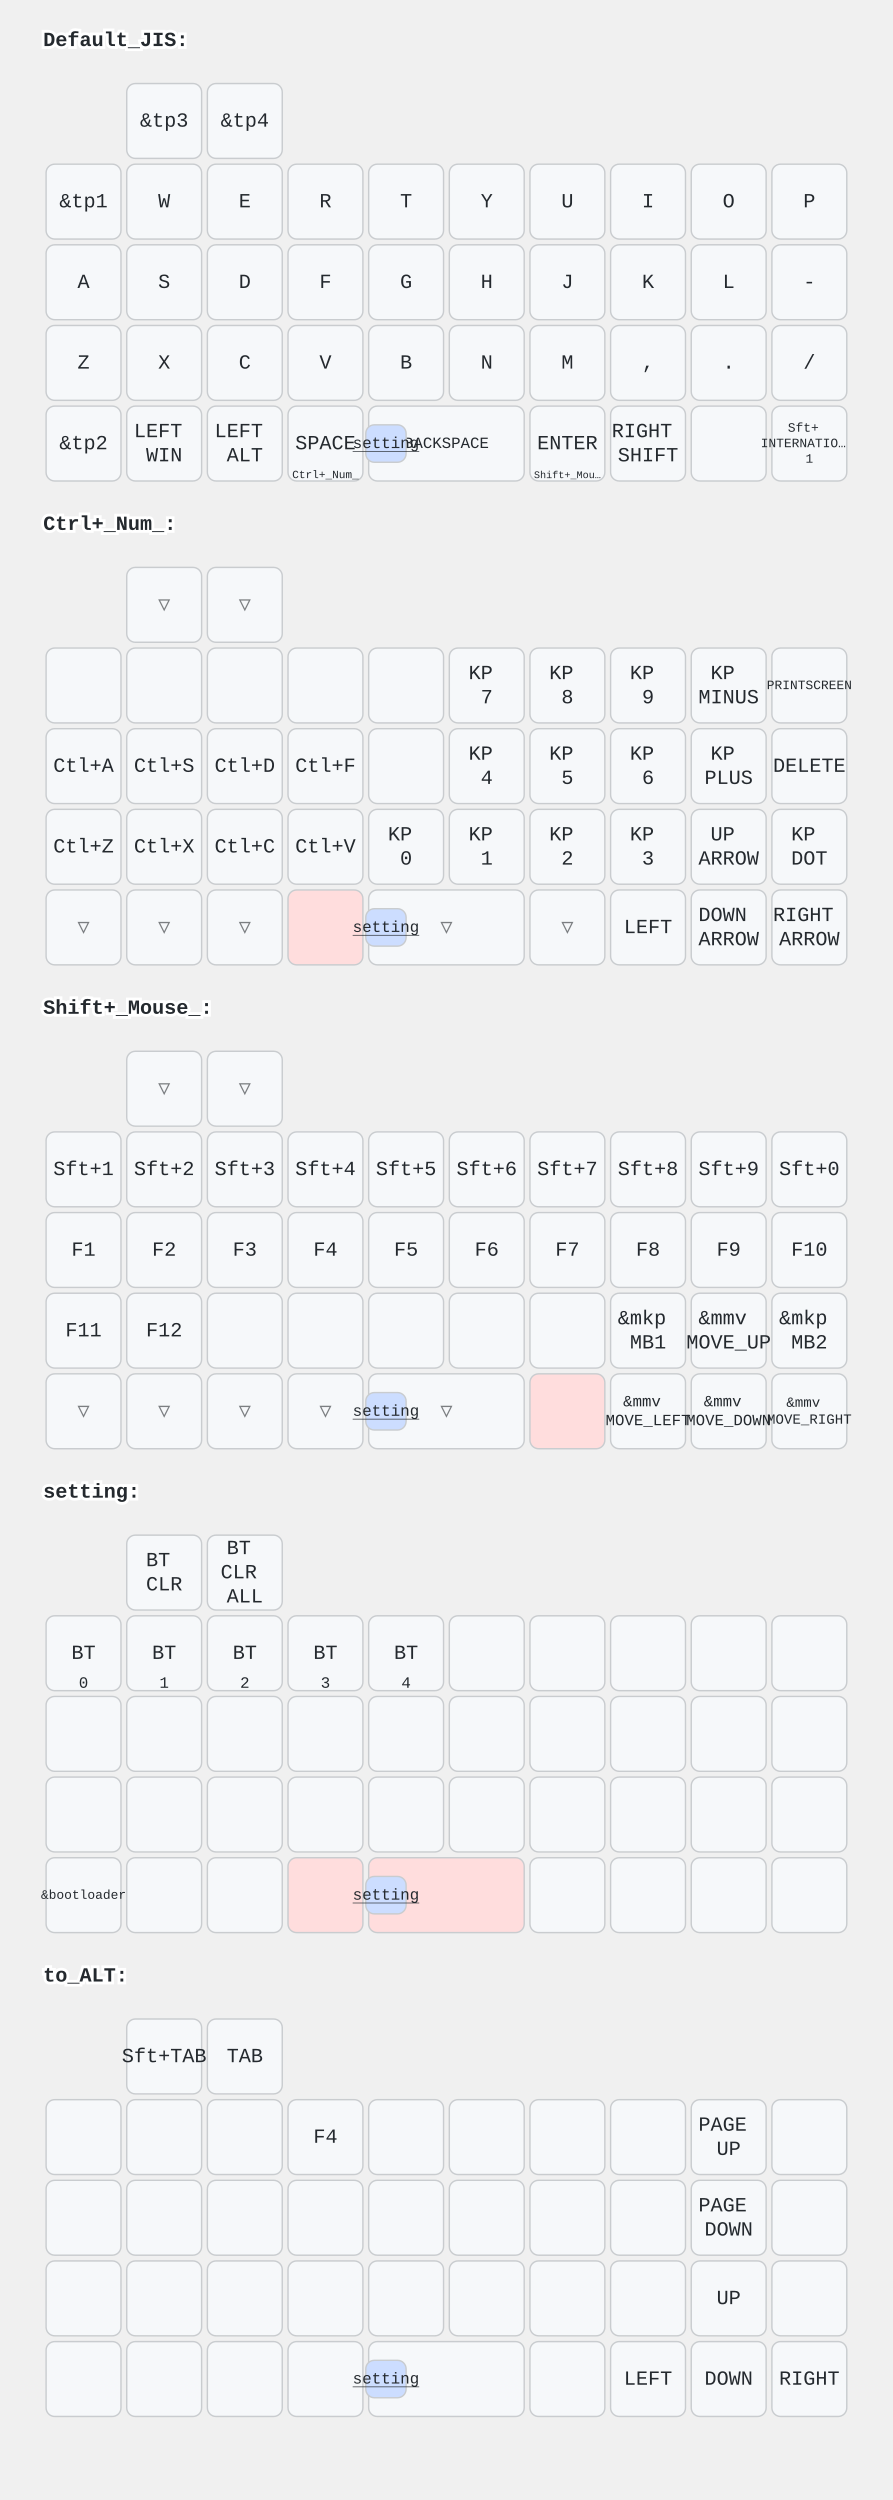
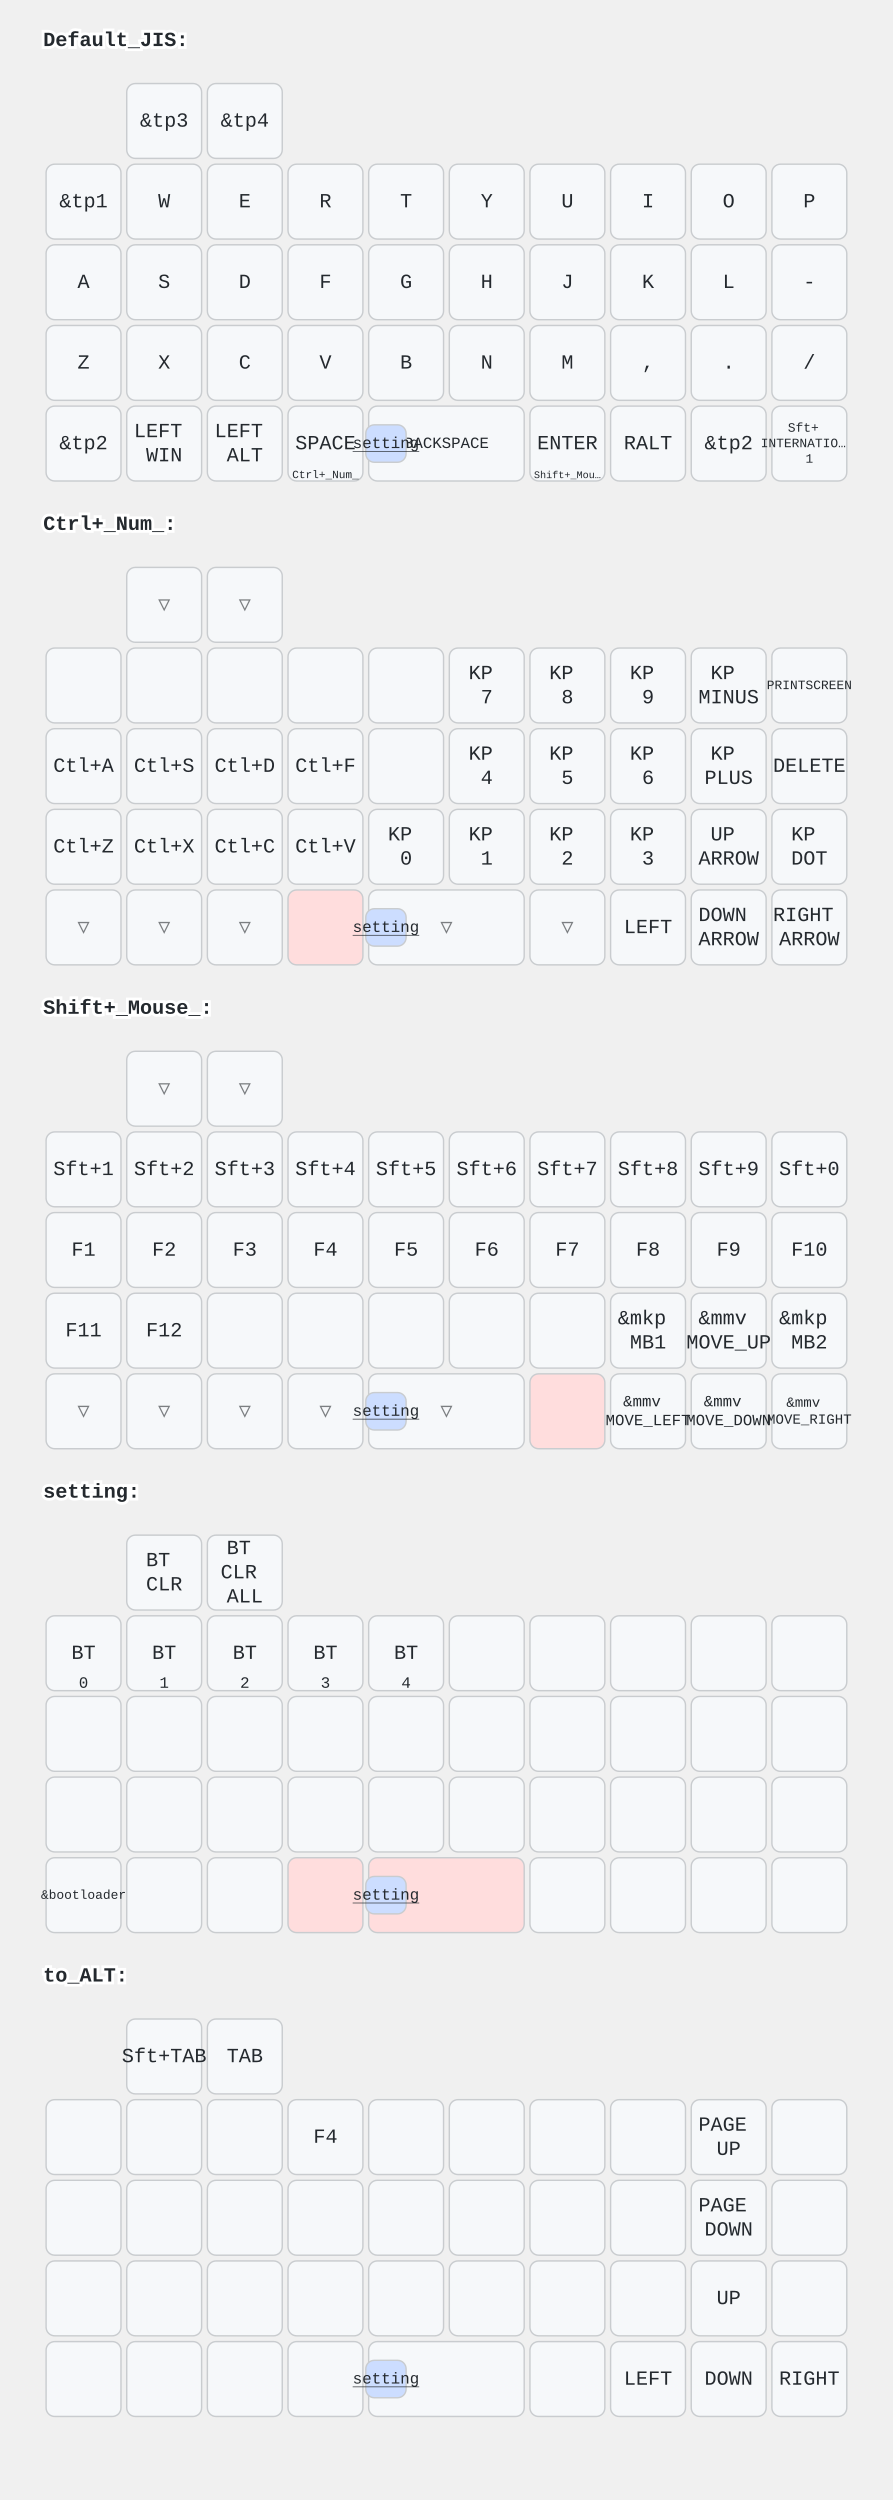
<svg xmlns="http://www.w3.org/2000/svg" width="620" height="1736" viewBox="0 0 620 1736" class="keymap">
  <style>/* inherit to force styles through use tags */
svg path {
    fill: inherit;
}

/* font and background color specifications */
svg.keymap {
    font-family: SFMono-Regular,Consolas,Liberation Mono,Menlo,monospace;
    font-size: 14px;
    font-kerning: normal;
    text-rendering: optimizeLegibility;
    fill: #24292e;
}

/* default key styling */
rect.key {
    fill: #f6f8fa;
}

rect.key, rect.combo {
    stroke: #c9cccf;
    stroke-width: 1;
}

/* default key side styling, only used is draw_key_sides is set */
rect.side {
    filter: brightness(90%);
}

/* color accent for combo boxes */
rect.combo, rect.combo-separate {
    fill: #cdf;
}

/* color accent for held keys */
rect.held, rect.combo.held {
    fill: #fdd;
}

/* color accent for ghost (optional) keys */
rect.ghost, rect.combo.ghost {
    stroke-dasharray: 4, 4;
    stroke-width: 2;
}

text {
    text-anchor: middle;
    dominant-baseline: middle;
}

/* styling for layer labels */
text.label {
    font-weight: bold;
    text-anchor: start;
    stroke: white;
    stroke-width: 4;
    paint-order: stroke;
}

/* styling for optional footer */
text.footer {
    text-anchor: end;
    dominant-baseline: auto;
    stroke: white;
    stroke-width: 4;
    paint-order: stroke;
}

/* styling for combo tap, and key non-tap label text */
text.combo, text.hold, text.shifted, text.left, text.right {
    font-size: 11px;
}

text.hold {
    text-anchor: middle;
    dominant-baseline: auto;
}

text.shifted {
    text-anchor: middle;
    dominant-baseline: hanging;
}

text.left {
    text-anchor: start;
}

text.right {
    text-anchor: end;
}

text.layer-activator {
    text-decoration: underline;
}

/* styling for hold/shifted label text in combo box */
text.combo.hold, text.combo.shifted, text.combo.left, text.combo.right {
    font-size: 8px;
}

/* lighter symbol for transparent keys */
text.trans {
    fill: #7b7e81;
}

/* styling for combo dendrons */
path.combo {
    stroke-width: 1;
    stroke: gray;
    fill: none;
}

/* Start Tabler Icons Cleanup */
/* cannot use height/width with glyphs */
.icon-tabler &gt; path {
    fill: inherit;
    stroke: inherit;
    stroke-width: 2;
}
/* hide tabler's default box */
.icon-tabler &gt; path[stroke="none"][fill="none"] {
    visibility: hidden;
}
/* End Tabler Icons Cleanup */
</style>
  <g transform="translate(30, 0)" class="layer-Default_JIS">
    <text x="0" y="28" class="label" id="Default_JIS">Default_JIS:</text>
    <g transform="translate(0, 56)">
      <g transform="translate(84, 28)" class="key keypos-0">
        <rect rx="6" ry="6" x="-26" y="-26" width="52" height="52" class="key" />
        <text x="0" y="0" class="key tap">&amp;tp3</text>
      </g>
      <g transform="translate(140, 28)" class="key keypos-1">
        <rect rx="6" ry="6" x="-26" y="-26" width="52" height="52" class="key" />
        <text x="0" y="0" class="key tap">&amp;tp4</text>
      </g>
      <g transform="translate(28, 84)" class="key keypos-2">
        <rect rx="6" ry="6" x="-26" y="-26" width="52" height="52" class="key" />
        <text x="0" y="0" class="key tap">&amp;tp1</text>
      </g>
      <g transform="translate(84, 84)" class="key keypos-3">
        <rect rx="6" ry="6" x="-26" y="-26" width="52" height="52" class="key" />
        <text x="0" y="0" class="key tap">W</text>
      </g>
      <g transform="translate(140, 84)" class="key keypos-4">
        <rect rx="6" ry="6" x="-26" y="-26" width="52" height="52" class="key" />
        <text x="0" y="0" class="key tap">E</text>
      </g>
      <g transform="translate(196, 84)" class="key keypos-5">
        <rect rx="6" ry="6" x="-26" y="-26" width="52" height="52" class="key" />
        <text x="0" y="0" class="key tap">R</text>
      </g>
      <g transform="translate(252, 84)" class="key keypos-6">
        <rect rx="6" ry="6" x="-26" y="-26" width="52" height="52" class="key" />
        <text x="0" y="0" class="key tap">T</text>
      </g>
      <g transform="translate(308, 84)" class="key keypos-7">
        <rect rx="6" ry="6" x="-26" y="-26" width="52" height="52" class="key" />
        <text x="0" y="0" class="key tap">Y</text>
      </g>
      <g transform="translate(364, 84)" class="key keypos-8">
        <rect rx="6" ry="6" x="-26" y="-26" width="52" height="52" class="key" />
        <text x="0" y="0" class="key tap">U</text>
      </g>
      <g transform="translate(420, 84)" class="key keypos-9">
        <rect rx="6" ry="6" x="-26" y="-26" width="52" height="52" class="key" />
        <text x="0" y="0" class="key tap">I</text>
      </g>
      <g transform="translate(476, 84)" class="key keypos-10">
        <rect rx="6" ry="6" x="-26" y="-26" width="52" height="52" class="key" />
        <text x="0" y="0" class="key tap">O</text>
      </g>
      <g transform="translate(532, 84)" class="key keypos-11">
        <rect rx="6" ry="6" x="-26" y="-26" width="52" height="52" class="key" />
        <text x="0" y="0" class="key tap">P</text>
      </g>
      <g transform="translate(28, 140)" class="key keypos-12">
        <rect rx="6" ry="6" x="-26" y="-26" width="52" height="52" class="key" />
        <text x="0" y="0" class="key tap">A</text>
      </g>
      <g transform="translate(84, 140)" class="key keypos-13">
        <rect rx="6" ry="6" x="-26" y="-26" width="52" height="52" class="key" />
        <text x="0" y="0" class="key tap">S</text>
      </g>
      <g transform="translate(140, 140)" class="key keypos-14">
        <rect rx="6" ry="6" x="-26" y="-26" width="52" height="52" class="key" />
        <text x="0" y="0" class="key tap">D</text>
      </g>
      <g transform="translate(196, 140)" class="key keypos-15">
        <rect rx="6" ry="6" x="-26" y="-26" width="52" height="52" class="key" />
        <text x="0" y="0" class="key tap">F</text>
      </g>
      <g transform="translate(252, 140)" class="key keypos-16">
        <rect rx="6" ry="6" x="-26" y="-26" width="52" height="52" class="key" />
        <text x="0" y="0" class="key tap">G</text>
      </g>
      <g transform="translate(308, 140)" class="key keypos-17">
        <rect rx="6" ry="6" x="-26" y="-26" width="52" height="52" class="key" />
        <text x="0" y="0" class="key tap">H</text>
      </g>
      <g transform="translate(364, 140)" class="key keypos-18">
        <rect rx="6" ry="6" x="-26" y="-26" width="52" height="52" class="key" />
        <text x="0" y="0" class="key tap">J</text>
      </g>
      <g transform="translate(420, 140)" class="key keypos-19">
        <rect rx="6" ry="6" x="-26" y="-26" width="52" height="52" class="key" />
        <text x="0" y="0" class="key tap">K</text>
      </g>
      <g transform="translate(476, 140)" class="key keypos-20">
        <rect rx="6" ry="6" x="-26" y="-26" width="52" height="52" class="key" />
        <text x="0" y="0" class="key tap">L</text>
      </g>
      <g transform="translate(532, 140)" class="key keypos-21">
        <rect rx="6" ry="6" x="-26" y="-26" width="52" height="52" class="key" />
        <text x="0" y="0" class="key tap">-</text>
      </g>
      <g transform="translate(28, 196)" class="key keypos-22">
        <rect rx="6" ry="6" x="-26" y="-26" width="52" height="52" class="key" />
        <text x="0" y="0" class="key tap">Z</text>
      </g>
      <g transform="translate(84, 196)" class="key keypos-23">
        <rect rx="6" ry="6" x="-26" y="-26" width="52" height="52" class="key" />
        <text x="0" y="0" class="key tap">X</text>
      </g>
      <g transform="translate(140, 196)" class="key keypos-24">
        <rect rx="6" ry="6" x="-26" y="-26" width="52" height="52" class="key" />
        <text x="0" y="0" class="key tap">C</text>
      </g>
      <g transform="translate(196, 196)" class="key keypos-25">
        <rect rx="6" ry="6" x="-26" y="-26" width="52" height="52" class="key" />
        <text x="0" y="0" class="key tap">V</text>
      </g>
      <g transform="translate(252, 196)" class="key keypos-26">
        <rect rx="6" ry="6" x="-26" y="-26" width="52" height="52" class="key" />
        <text x="0" y="0" class="key tap">B</text>
      </g>
      <g transform="translate(308, 196)" class="key keypos-27">
        <rect rx="6" ry="6" x="-26" y="-26" width="52" height="52" class="key" />
        <text x="0" y="0" class="key tap">N</text>
      </g>
      <g transform="translate(364, 196)" class="key keypos-28">
        <rect rx="6" ry="6" x="-26" y="-26" width="52" height="52" class="key" />
        <text x="0" y="0" class="key tap">M</text>
      </g>
      <g transform="translate(420, 196)" class="key keypos-29">
        <rect rx="6" ry="6" x="-26" y="-26" width="52" height="52" class="key" />
        <text x="0" y="0" class="key tap">,</text>
      </g>
      <g transform="translate(476, 196)" class="key keypos-30">
        <rect rx="6" ry="6" x="-26" y="-26" width="52" height="52" class="key" />
        <text x="0" y="0" class="key tap">.</text>
      </g>
      <g transform="translate(532, 196)" class="key keypos-31">
        <rect rx="6" ry="6" x="-26" y="-26" width="52" height="52" class="key" />
        <text x="0" y="0" class="key tap">/</text>
      </g>
      <g transform="translate(28, 252)" class="key keypos-32">
        <rect rx="6" ry="6" x="-26" y="-26" width="52" height="52" class="key" />
        <text x="0" y="0" class="key tap">&amp;tp2</text>
      </g>
      <g transform="translate(84, 252)" class="key keypos-33">
        <rect rx="6" ry="6" x="-26" y="-26" width="52" height="52" class="key" />
        <text x="0" y="0" class="key tap">
          <tspan x="0" dy="-0.6em">LEFT</tspan>
          <tspan x="0" dy="1.2em">WIN</tspan>
        </text>
      </g>
      <g transform="translate(140, 252)" class="key keypos-34">
        <rect rx="6" ry="6" x="-26" y="-26" width="52" height="52" class="key" />
        <text x="0" y="0" class="key tap">
          <tspan x="0" dy="-0.6em">LEFT</tspan>
          <tspan x="0" dy="1.2em">ALT</tspan>
        </text>
      </g>
      <g transform="translate(196, 252)" class="key keypos-35">
        <rect rx="6" ry="6" x="-26" y="-26" width="52" height="52" class="key" />
        <text x="0" y="0" class="key tap">SPACE</text>
        <a href="#Ctrl_Num_">
          <text x="0" y="24" class="key hold layer-activator">
            <tspan style="font-size: 70%">Ctrl+_Num_</tspan>
          </text>
        </a>
      </g>
      <g transform="translate(280, 252)" class="key keypos-36">
        <rect rx="6" ry="6" x="-54" y="-26" width="108" height="52" class="key" />
        <text x="0" y="0" class="key tap">
          <tspan style="font-size: 78%">BACKSPACE</tspan>
        </text>
      </g>
      <g transform="translate(364, 252)" class="key keypos-37">
        <rect rx="6" ry="6" x="-26" y="-26" width="52" height="52" class="key" />
        <text x="0" y="0" class="key tap">ENTER</text>
        <a href="#Shift_Mouse_">
          <text x="0" y="24" class="key hold layer-activator">
            <tspan style="font-size: 64%">Shift+_Mou…</tspan>
          </text>
        </a>
      </g>
      <g transform="translate(420, 252)" class="key keypos-38">
        <rect rx="6" ry="6" x="-26" y="-26" width="52" height="52" class="key" />
-         <text x="0" y="0" class="key tap">
-           <tspan x="0" dy="-0.6em">RIGHT</tspan>
-           <tspan x="0" dy="1.2em">SHIFT</tspan>
-         </text>
+         <text x="0" y="0" class="key tap">RALT</text>
      </g>
      <g transform="translate(476, 252)" class="key keypos-39">
        <rect rx="6" ry="6" x="-26" y="-26" width="52" height="52" class="key" />
+         <text x="0" y="0" class="key tap">&amp;tp2</text>
      </g>
      <g transform="translate(532, 252)" class="key keypos-40">
        <rect rx="6" ry="6" x="-26" y="-26" width="52" height="52" class="key" />
        <text x="0" y="0" class="key tap">
          <tspan x="0" dy="-1.2em" style="font-size: 64%">Sft+</tspan>
          <tspan x="0" dy="1.2em" style="font-size: 64%">INTERNATIO…</tspan>
          <tspan x="0" dy="1.2em" style="font-size: 64%">1</tspan>
        </text>
      </g>
      <g class="combo combopos-0">
        <rect rx="6" ry="6" x="224" y="239" width="28" height="26" class="combo" />
        <a href="#setting">
          <text x="238" y="252" class="combo tap layer-activator">setting</text>
        </a>
      </g>
    </g>
  </g>
  <g transform="translate(30, 336)" class="layer-Ctrl+_Num_">
    <text x="0" y="28" class="label" id="Ctrl_Num_">Ctrl+_Num_:</text>
    <g transform="translate(0, 56)">
      <g transform="translate(84, 28)" class="key trans keypos-0">
        <rect rx="6" ry="6" x="-26" y="-26" width="52" height="52" class="key trans" />
        <text x="0" y="0" class="key trans tap">▽</text>
      </g>
      <g transform="translate(140, 28)" class="key trans keypos-1">
        <rect rx="6" ry="6" x="-26" y="-26" width="52" height="52" class="key trans" />
        <text x="0" y="0" class="key trans tap">▽</text>
      </g>
      <g transform="translate(28, 84)" class="key keypos-2">
        <rect rx="6" ry="6" x="-26" y="-26" width="52" height="52" class="key" />
      </g>
      <g transform="translate(84, 84)" class="key keypos-3">
        <rect rx="6" ry="6" x="-26" y="-26" width="52" height="52" class="key" />
      </g>
      <g transform="translate(140, 84)" class="key keypos-4">
        <rect rx="6" ry="6" x="-26" y="-26" width="52" height="52" class="key" />
      </g>
      <g transform="translate(196, 84)" class="key keypos-5">
        <rect rx="6" ry="6" x="-26" y="-26" width="52" height="52" class="key" />
      </g>
      <g transform="translate(252, 84)" class="key keypos-6">
        <rect rx="6" ry="6" x="-26" y="-26" width="52" height="52" class="key" />
      </g>
      <g transform="translate(308, 84)" class="key keypos-7">
        <rect rx="6" ry="6" x="-26" y="-26" width="52" height="52" class="key" />
        <text x="0" y="0" class="key tap">
          <tspan x="0" dy="-0.6em">KP</tspan>
          <tspan x="0" dy="1.2em">7</tspan>
        </text>
      </g>
      <g transform="translate(364, 84)" class="key keypos-8">
        <rect rx="6" ry="6" x="-26" y="-26" width="52" height="52" class="key" />
        <text x="0" y="0" class="key tap">
          <tspan x="0" dy="-0.6em">KP</tspan>
          <tspan x="0" dy="1.2em">8</tspan>
        </text>
      </g>
      <g transform="translate(420, 84)" class="key keypos-9">
        <rect rx="6" ry="6" x="-26" y="-26" width="52" height="52" class="key" />
        <text x="0" y="0" class="key tap">
          <tspan x="0" dy="-0.6em">KP</tspan>
          <tspan x="0" dy="1.2em">9</tspan>
        </text>
      </g>
      <g transform="translate(476, 84)" class="key keypos-10">
        <rect rx="6" ry="6" x="-26" y="-26" width="52" height="52" class="key" />
        <text x="0" y="0" class="key tap">
          <tspan x="0" dy="-0.6em">KP</tspan>
          <tspan x="0" dy="1.2em">MINUS</tspan>
        </text>
      </g>
      <g transform="translate(532, 84)" class="key keypos-11">
        <rect rx="6" ry="6" x="-26" y="-26" width="52" height="52" class="key" />
        <text x="0" y="0" class="key tap">
          <tspan style="font-size: 64%">PRINTSCREEN</tspan>
        </text>
      </g>
      <g transform="translate(28, 140)" class="key keypos-12">
        <rect rx="6" ry="6" x="-26" y="-26" width="52" height="52" class="key" />
        <text x="0" y="0" class="key tap">Ctl+A</text>
      </g>
      <g transform="translate(84, 140)" class="key keypos-13">
        <rect rx="6" ry="6" x="-26" y="-26" width="52" height="52" class="key" />
        <text x="0" y="0" class="key tap">Ctl+S</text>
      </g>
      <g transform="translate(140, 140)" class="key keypos-14">
        <rect rx="6" ry="6" x="-26" y="-26" width="52" height="52" class="key" />
        <text x="0" y="0" class="key tap">Ctl+D</text>
      </g>
      <g transform="translate(196, 140)" class="key keypos-15">
        <rect rx="6" ry="6" x="-26" y="-26" width="52" height="52" class="key" />
        <text x="0" y="0" class="key tap">Ctl+F</text>
      </g>
      <g transform="translate(252, 140)" class="key keypos-16">
        <rect rx="6" ry="6" x="-26" y="-26" width="52" height="52" class="key" />
      </g>
      <g transform="translate(308, 140)" class="key keypos-17">
        <rect rx="6" ry="6" x="-26" y="-26" width="52" height="52" class="key" />
        <text x="0" y="0" class="key tap">
          <tspan x="0" dy="-0.6em">KP</tspan>
          <tspan x="0" dy="1.2em">4</tspan>
        </text>
      </g>
      <g transform="translate(364, 140)" class="key keypos-18">
        <rect rx="6" ry="6" x="-26" y="-26" width="52" height="52" class="key" />
        <text x="0" y="0" class="key tap">
          <tspan x="0" dy="-0.6em">KP</tspan>
          <tspan x="0" dy="1.2em">5</tspan>
        </text>
      </g>
      <g transform="translate(420, 140)" class="key keypos-19">
        <rect rx="6" ry="6" x="-26" y="-26" width="52" height="52" class="key" />
        <text x="0" y="0" class="key tap">
          <tspan x="0" dy="-0.6em">KP</tspan>
          <tspan x="0" dy="1.2em">6</tspan>
        </text>
      </g>
      <g transform="translate(476, 140)" class="key keypos-20">
        <rect rx="6" ry="6" x="-26" y="-26" width="52" height="52" class="key" />
        <text x="0" y="0" class="key tap">
          <tspan x="0" dy="-0.6em">KP</tspan>
          <tspan x="0" dy="1.2em">PLUS</tspan>
        </text>
      </g>
      <g transform="translate(532, 140)" class="key keypos-21">
        <rect rx="6" ry="6" x="-26" y="-26" width="52" height="52" class="key" />
        <text x="0" y="0" class="key tap">DELETE</text>
      </g>
      <g transform="translate(28, 196)" class="key keypos-22">
        <rect rx="6" ry="6" x="-26" y="-26" width="52" height="52" class="key" />
        <text x="0" y="0" class="key tap">Ctl+Z</text>
      </g>
      <g transform="translate(84, 196)" class="key keypos-23">
        <rect rx="6" ry="6" x="-26" y="-26" width="52" height="52" class="key" />
        <text x="0" y="0" class="key tap">Ctl+X</text>
      </g>
      <g transform="translate(140, 196)" class="key keypos-24">
        <rect rx="6" ry="6" x="-26" y="-26" width="52" height="52" class="key" />
        <text x="0" y="0" class="key tap">Ctl+C</text>
      </g>
      <g transform="translate(196, 196)" class="key keypos-25">
        <rect rx="6" ry="6" x="-26" y="-26" width="52" height="52" class="key" />
        <text x="0" y="0" class="key tap">Ctl+V</text>
      </g>
      <g transform="translate(252, 196)" class="key keypos-26">
        <rect rx="6" ry="6" x="-26" y="-26" width="52" height="52" class="key" />
        <text x="0" y="0" class="key tap">
          <tspan x="0" dy="-0.6em">KP</tspan>
          <tspan x="0" dy="1.2em">0</tspan>
        </text>
      </g>
      <g transform="translate(308, 196)" class="key keypos-27">
        <rect rx="6" ry="6" x="-26" y="-26" width="52" height="52" class="key" />
        <text x="0" y="0" class="key tap">
          <tspan x="0" dy="-0.6em">KP</tspan>
          <tspan x="0" dy="1.2em">1</tspan>
        </text>
      </g>
      <g transform="translate(364, 196)" class="key keypos-28">
        <rect rx="6" ry="6" x="-26" y="-26" width="52" height="52" class="key" />
        <text x="0" y="0" class="key tap">
          <tspan x="0" dy="-0.6em">KP</tspan>
          <tspan x="0" dy="1.2em">2</tspan>
        </text>
      </g>
      <g transform="translate(420, 196)" class="key keypos-29">
        <rect rx="6" ry="6" x="-26" y="-26" width="52" height="52" class="key" />
        <text x="0" y="0" class="key tap">
          <tspan x="0" dy="-0.6em">KP</tspan>
          <tspan x="0" dy="1.2em">3</tspan>
        </text>
      </g>
      <g transform="translate(476, 196)" class="key keypos-30">
        <rect rx="6" ry="6" x="-26" y="-26" width="52" height="52" class="key" />
        <text x="0" y="0" class="key tap">
          <tspan x="0" dy="-0.6em">UP</tspan>
          <tspan x="0" dy="1.2em">ARROW</tspan>
        </text>
      </g>
      <g transform="translate(532, 196)" class="key keypos-31">
        <rect rx="6" ry="6" x="-26" y="-26" width="52" height="52" class="key" />
        <text x="0" y="0" class="key tap">
          <tspan x="0" dy="-0.6em">KP</tspan>
          <tspan x="0" dy="1.2em">DOT</tspan>
        </text>
      </g>
      <g transform="translate(28, 252)" class="key trans keypos-32">
        <rect rx="6" ry="6" x="-26" y="-26" width="52" height="52" class="key trans" />
        <text x="0" y="0" class="key trans tap">▽</text>
      </g>
      <g transform="translate(84, 252)" class="key trans keypos-33">
        <rect rx="6" ry="6" x="-26" y="-26" width="52" height="52" class="key trans" />
        <text x="0" y="0" class="key trans tap">▽</text>
      </g>
      <g transform="translate(140, 252)" class="key trans keypos-34">
        <rect rx="6" ry="6" x="-26" y="-26" width="52" height="52" class="key trans" />
        <text x="0" y="0" class="key trans tap">▽</text>
      </g>
      <g transform="translate(196, 252)" class="key held keypos-35">
        <rect rx="6" ry="6" x="-26" y="-26" width="52" height="52" class="key held" />
      </g>
      <g transform="translate(280, 252)" class="key trans keypos-36">
        <rect rx="6" ry="6" x="-54" y="-26" width="108" height="52" class="key trans" />
        <text x="0" y="0" class="key trans tap">▽</text>
      </g>
      <g transform="translate(364, 252)" class="key trans keypos-37">
        <rect rx="6" ry="6" x="-26" y="-26" width="52" height="52" class="key trans" />
        <text x="0" y="0" class="key trans tap">▽</text>
      </g>
      <g transform="translate(420, 252)" class="key keypos-38">
        <rect rx="6" ry="6" x="-26" y="-26" width="52" height="52" class="key" />
        <text x="0" y="0" class="key tap">LEFT</text>
      </g>
      <g transform="translate(476, 252)" class="key keypos-39">
        <rect rx="6" ry="6" x="-26" y="-26" width="52" height="52" class="key" />
        <text x="0" y="0" class="key tap">
          <tspan x="0" dy="-0.6em">DOWN</tspan>
          <tspan x="0" dy="1.2em">ARROW</tspan>
        </text>
      </g>
      <g transform="translate(532, 252)" class="key keypos-40">
        <rect rx="6" ry="6" x="-26" y="-26" width="52" height="52" class="key" />
        <text x="0" y="0" class="key tap">
          <tspan x="0" dy="-0.6em">RIGHT</tspan>
          <tspan x="0" dy="1.2em">ARROW</tspan>
        </text>
      </g>
      <g class="combo combopos-0">
        <rect rx="6" ry="6" x="224" y="239" width="28" height="26" class="combo" />
        <a href="#setting">
          <text x="238" y="252" class="combo tap layer-activator">setting</text>
        </a>
      </g>
    </g>
  </g>
  <g transform="translate(30, 672)" class="layer-Shift+_Mouse_">
    <text x="0" y="28" class="label" id="Shift_Mouse_">Shift+_Mouse_:</text>
    <g transform="translate(0, 56)">
      <g transform="translate(84, 28)" class="key trans keypos-0">
        <rect rx="6" ry="6" x="-26" y="-26" width="52" height="52" class="key trans" />
        <text x="0" y="0" class="key trans tap">▽</text>
      </g>
      <g transform="translate(140, 28)" class="key trans keypos-1">
        <rect rx="6" ry="6" x="-26" y="-26" width="52" height="52" class="key trans" />
        <text x="0" y="0" class="key trans tap">▽</text>
      </g>
      <g transform="translate(28, 84)" class="key keypos-2">
        <rect rx="6" ry="6" x="-26" y="-26" width="52" height="52" class="key" />
        <text x="0" y="0" class="key tap">Sft+1</text>
      </g>
      <g transform="translate(84, 84)" class="key keypos-3">
        <rect rx="6" ry="6" x="-26" y="-26" width="52" height="52" class="key" />
        <text x="0" y="0" class="key tap">Sft+2</text>
      </g>
      <g transform="translate(140, 84)" class="key keypos-4">
        <rect rx="6" ry="6" x="-26" y="-26" width="52" height="52" class="key" />
        <text x="0" y="0" class="key tap">Sft+3</text>
      </g>
      <g transform="translate(196, 84)" class="key keypos-5">
        <rect rx="6" ry="6" x="-26" y="-26" width="52" height="52" class="key" />
        <text x="0" y="0" class="key tap">Sft+4</text>
      </g>
      <g transform="translate(252, 84)" class="key keypos-6">
        <rect rx="6" ry="6" x="-26" y="-26" width="52" height="52" class="key" />
        <text x="0" y="0" class="key tap">Sft+5</text>
      </g>
      <g transform="translate(308, 84)" class="key keypos-7">
        <rect rx="6" ry="6" x="-26" y="-26" width="52" height="52" class="key" />
        <text x="0" y="0" class="key tap">Sft+6</text>
      </g>
      <g transform="translate(364, 84)" class="key keypos-8">
        <rect rx="6" ry="6" x="-26" y="-26" width="52" height="52" class="key" />
        <text x="0" y="0" class="key tap">Sft+7</text>
      </g>
      <g transform="translate(420, 84)" class="key keypos-9">
        <rect rx="6" ry="6" x="-26" y="-26" width="52" height="52" class="key" />
        <text x="0" y="0" class="key tap">Sft+8</text>
      </g>
      <g transform="translate(476, 84)" class="key keypos-10">
        <rect rx="6" ry="6" x="-26" y="-26" width="52" height="52" class="key" />
        <text x="0" y="0" class="key tap">Sft+9</text>
      </g>
      <g transform="translate(532, 84)" class="key keypos-11">
        <rect rx="6" ry="6" x="-26" y="-26" width="52" height="52" class="key" />
        <text x="0" y="0" class="key tap">Sft+0</text>
      </g>
      <g transform="translate(28, 140)" class="key keypos-12">
        <rect rx="6" ry="6" x="-26" y="-26" width="52" height="52" class="key" />
        <text x="0" y="0" class="key tap">F1</text>
      </g>
      <g transform="translate(84, 140)" class="key keypos-13">
        <rect rx="6" ry="6" x="-26" y="-26" width="52" height="52" class="key" />
        <text x="0" y="0" class="key tap">F2</text>
      </g>
      <g transform="translate(140, 140)" class="key keypos-14">
        <rect rx="6" ry="6" x="-26" y="-26" width="52" height="52" class="key" />
        <text x="0" y="0" class="key tap">F3</text>
      </g>
      <g transform="translate(196, 140)" class="key keypos-15">
        <rect rx="6" ry="6" x="-26" y="-26" width="52" height="52" class="key" />
        <text x="0" y="0" class="key tap">F4</text>
      </g>
      <g transform="translate(252, 140)" class="key keypos-16">
        <rect rx="6" ry="6" x="-26" y="-26" width="52" height="52" class="key" />
        <text x="0" y="0" class="key tap">F5</text>
      </g>
      <g transform="translate(308, 140)" class="key keypos-17">
        <rect rx="6" ry="6" x="-26" y="-26" width="52" height="52" class="key" />
        <text x="0" y="0" class="key tap">F6</text>
      </g>
      <g transform="translate(364, 140)" class="key keypos-18">
        <rect rx="6" ry="6" x="-26" y="-26" width="52" height="52" class="key" />
        <text x="0" y="0" class="key tap">F7</text>
      </g>
      <g transform="translate(420, 140)" class="key keypos-19">
        <rect rx="6" ry="6" x="-26" y="-26" width="52" height="52" class="key" />
        <text x="0" y="0" class="key tap">F8</text>
      </g>
      <g transform="translate(476, 140)" class="key keypos-20">
        <rect rx="6" ry="6" x="-26" y="-26" width="52" height="52" class="key" />
        <text x="0" y="0" class="key tap">F9</text>
      </g>
      <g transform="translate(532, 140)" class="key keypos-21">
        <rect rx="6" ry="6" x="-26" y="-26" width="52" height="52" class="key" />
        <text x="0" y="0" class="key tap">F10</text>
      </g>
      <g transform="translate(28, 196)" class="key keypos-22">
        <rect rx="6" ry="6" x="-26" y="-26" width="52" height="52" class="key" />
        <text x="0" y="0" class="key tap">F11</text>
      </g>
      <g transform="translate(84, 196)" class="key keypos-23">
        <rect rx="6" ry="6" x="-26" y="-26" width="52" height="52" class="key" />
        <text x="0" y="0" class="key tap">F12</text>
      </g>
      <g transform="translate(140, 196)" class="key keypos-24">
        <rect rx="6" ry="6" x="-26" y="-26" width="52" height="52" class="key" />
      </g>
      <g transform="translate(196, 196)" class="key keypos-25">
        <rect rx="6" ry="6" x="-26" y="-26" width="52" height="52" class="key" />
      </g>
      <g transform="translate(252, 196)" class="key keypos-26">
        <rect rx="6" ry="6" x="-26" y="-26" width="52" height="52" class="key" />
      </g>
      <g transform="translate(308, 196)" class="key keypos-27">
        <rect rx="6" ry="6" x="-26" y="-26" width="52" height="52" class="key" />
      </g>
      <g transform="translate(364, 196)" class="key keypos-28">
        <rect rx="6" ry="6" x="-26" y="-26" width="52" height="52" class="key" />
      </g>
      <g transform="translate(420, 196)" class="key keypos-29">
        <rect rx="6" ry="6" x="-26" y="-26" width="52" height="52" class="key" />
        <text x="0" y="0" class="key tap">
          <tspan x="0" dy="-0.6em">&amp;mkp</tspan>
          <tspan x="0" dy="1.2em">MB1</tspan>
        </text>
      </g>
      <g transform="translate(476, 196)" class="key keypos-30">
        <rect rx="6" ry="6" x="-26" y="-26" width="52" height="52" class="key" />
        <text x="0" y="0" class="key tap">
          <tspan x="0" dy="-0.6em">&amp;mmv</tspan>
          <tspan x="0" dy="1.2em">MOVE_UP</tspan>
        </text>
      </g>
      <g transform="translate(532, 196)" class="key keypos-31">
        <rect rx="6" ry="6" x="-26" y="-26" width="52" height="52" class="key" />
        <text x="0" y="0" class="key tap">
          <tspan x="0" dy="-0.6em">&amp;mkp</tspan>
          <tspan x="0" dy="1.2em">MB2</tspan>
        </text>
      </g>
      <g transform="translate(28, 252)" class="key trans keypos-32">
        <rect rx="6" ry="6" x="-26" y="-26" width="52" height="52" class="key trans" />
        <text x="0" y="0" class="key trans tap">▽</text>
      </g>
      <g transform="translate(84, 252)" class="key trans keypos-33">
        <rect rx="6" ry="6" x="-26" y="-26" width="52" height="52" class="key trans" />
        <text x="0" y="0" class="key trans tap">▽</text>
      </g>
      <g transform="translate(140, 252)" class="key trans keypos-34">
        <rect rx="6" ry="6" x="-26" y="-26" width="52" height="52" class="key trans" />
        <text x="0" y="0" class="key trans tap">▽</text>
      </g>
      <g transform="translate(196, 252)" class="key trans keypos-35">
        <rect rx="6" ry="6" x="-26" y="-26" width="52" height="52" class="key trans" />
        <text x="0" y="0" class="key trans tap">▽</text>
      </g>
      <g transform="translate(280, 252)" class="key trans keypos-36">
        <rect rx="6" ry="6" x="-54" y="-26" width="108" height="52" class="key trans" />
        <text x="0" y="0" class="key trans tap">▽</text>
      </g>
      <g transform="translate(364, 252)" class="key held keypos-37">
        <rect rx="6" ry="6" x="-26" y="-26" width="52" height="52" class="key held" />
      </g>
      <g transform="translate(420, 252)" class="key keypos-38">
        <rect rx="6" ry="6" x="-26" y="-26" width="52" height="52" class="key" />
        <text x="0" y="0" class="key tap">
          <tspan x="0" dy="-0.6em" style="font-size: 78%">&amp;mmv</tspan>
          <tspan x="0" dy="1.2em" style="font-size: 78%">MOVE_LEFT</tspan>
        </text>
      </g>
      <g transform="translate(476, 252)" class="key keypos-39">
        <rect rx="6" ry="6" x="-26" y="-26" width="52" height="52" class="key" />
        <text x="0" y="0" class="key tap">
          <tspan x="0" dy="-0.6em" style="font-size: 78%">&amp;mmv</tspan>
          <tspan x="0" dy="1.2em" style="font-size: 78%">MOVE_DOWN</tspan>
        </text>
      </g>
      <g transform="translate(532, 252)" class="key keypos-40">
        <rect rx="6" ry="6" x="-26" y="-26" width="52" height="52" class="key" />
        <text x="0" y="0" class="key tap">
          <tspan x="0" dy="-0.6em" style="font-size: 70%">&amp;mmv</tspan>
          <tspan x="0" dy="1.2em" style="font-size: 70%">MOVE_RIGHT</tspan>
        </text>
      </g>
      <g class="combo combopos-0">
        <rect rx="6" ry="6" x="224" y="239" width="28" height="26" class="combo" />
        <a href="#setting">
          <text x="238" y="252" class="combo tap layer-activator">setting</text>
        </a>
      </g>
    </g>
  </g>
  <g transform="translate(30, 1008)" class="layer-setting">
    <text x="0" y="28" class="label" id="setting">setting:</text>
    <g transform="translate(0, 56)">
      <g transform="translate(84, 28)" class="key keypos-0">
        <rect rx="6" ry="6" x="-26" y="-26" width="52" height="52" class="key" />
        <text x="0" y="0" class="key tap">
          <tspan x="0" dy="-0.6em">BT</tspan>
          <tspan x="0" dy="1.2em">CLR</tspan>
        </text>
      </g>
      <g transform="translate(140, 28)" class="key keypos-1">
        <rect rx="6" ry="6" x="-26" y="-26" width="52" height="52" class="key" />
        <text x="0" y="0" class="key tap">
          <tspan x="0" dy="-1.2em">BT</tspan>
          <tspan x="0" dy="1.2em">CLR</tspan>
          <tspan x="0" dy="1.2em">ALL</tspan>
        </text>
      </g>
      <g transform="translate(28, 84)" class="key keypos-2">
        <rect rx="6" ry="6" x="-26" y="-26" width="52" height="52" class="key" />
        <text x="0" y="0" class="key tap">BT</text>
        <text x="0" y="24" class="key hold">0</text>
      </g>
      <g transform="translate(84, 84)" class="key keypos-3">
        <rect rx="6" ry="6" x="-26" y="-26" width="52" height="52" class="key" />
        <text x="0" y="0" class="key tap">BT</text>
        <text x="0" y="24" class="key hold">1</text>
      </g>
      <g transform="translate(140, 84)" class="key keypos-4">
        <rect rx="6" ry="6" x="-26" y="-26" width="52" height="52" class="key" />
        <text x="0" y="0" class="key tap">BT</text>
        <text x="0" y="24" class="key hold">2</text>
      </g>
      <g transform="translate(196, 84)" class="key keypos-5">
        <rect rx="6" ry="6" x="-26" y="-26" width="52" height="52" class="key" />
        <text x="0" y="0" class="key tap">BT</text>
        <text x="0" y="24" class="key hold">3</text>
      </g>
      <g transform="translate(252, 84)" class="key keypos-6">
        <rect rx="6" ry="6" x="-26" y="-26" width="52" height="52" class="key" />
        <text x="0" y="0" class="key tap">BT</text>
        <text x="0" y="24" class="key hold">4</text>
      </g>
      <g transform="translate(308, 84)" class="key keypos-7">
        <rect rx="6" ry="6" x="-26" y="-26" width="52" height="52" class="key" />
      </g>
      <g transform="translate(364, 84)" class="key keypos-8">
        <rect rx="6" ry="6" x="-26" y="-26" width="52" height="52" class="key" />
      </g>
      <g transform="translate(420, 84)" class="key keypos-9">
        <rect rx="6" ry="6" x="-26" y="-26" width="52" height="52" class="key" />
      </g>
      <g transform="translate(476, 84)" class="key keypos-10">
        <rect rx="6" ry="6" x="-26" y="-26" width="52" height="52" class="key" />
      </g>
      <g transform="translate(532, 84)" class="key keypos-11">
        <rect rx="6" ry="6" x="-26" y="-26" width="52" height="52" class="key" />
      </g>
      <g transform="translate(28, 140)" class="key keypos-12">
        <rect rx="6" ry="6" x="-26" y="-26" width="52" height="52" class="key" />
      </g>
      <g transform="translate(84, 140)" class="key keypos-13">
        <rect rx="6" ry="6" x="-26" y="-26" width="52" height="52" class="key" />
      </g>
      <g transform="translate(140, 140)" class="key keypos-14">
        <rect rx="6" ry="6" x="-26" y="-26" width="52" height="52" class="key" />
      </g>
      <g transform="translate(196, 140)" class="key keypos-15">
        <rect rx="6" ry="6" x="-26" y="-26" width="52" height="52" class="key" />
      </g>
      <g transform="translate(252, 140)" class="key keypos-16">
        <rect rx="6" ry="6" x="-26" y="-26" width="52" height="52" class="key" />
      </g>
      <g transform="translate(308, 140)" class="key keypos-17">
        <rect rx="6" ry="6" x="-26" y="-26" width="52" height="52" class="key" />
      </g>
      <g transform="translate(364, 140)" class="key keypos-18">
        <rect rx="6" ry="6" x="-26" y="-26" width="52" height="52" class="key" />
      </g>
      <g transform="translate(420, 140)" class="key keypos-19">
        <rect rx="6" ry="6" x="-26" y="-26" width="52" height="52" class="key" />
      </g>
      <g transform="translate(476, 140)" class="key keypos-20">
        <rect rx="6" ry="6" x="-26" y="-26" width="52" height="52" class="key" />
      </g>
      <g transform="translate(532, 140)" class="key keypos-21">
        <rect rx="6" ry="6" x="-26" y="-26" width="52" height="52" class="key" />
      </g>
      <g transform="translate(28, 196)" class="key keypos-22">
        <rect rx="6" ry="6" x="-26" y="-26" width="52" height="52" class="key" />
      </g>
      <g transform="translate(84, 196)" class="key keypos-23">
        <rect rx="6" ry="6" x="-26" y="-26" width="52" height="52" class="key" />
      </g>
      <g transform="translate(140, 196)" class="key keypos-24">
        <rect rx="6" ry="6" x="-26" y="-26" width="52" height="52" class="key" />
      </g>
      <g transform="translate(196, 196)" class="key keypos-25">
        <rect rx="6" ry="6" x="-26" y="-26" width="52" height="52" class="key" />
      </g>
      <g transform="translate(252, 196)" class="key keypos-26">
        <rect rx="6" ry="6" x="-26" y="-26" width="52" height="52" class="key" />
      </g>
      <g transform="translate(308, 196)" class="key keypos-27">
        <rect rx="6" ry="6" x="-26" y="-26" width="52" height="52" class="key" />
      </g>
      <g transform="translate(364, 196)" class="key keypos-28">
        <rect rx="6" ry="6" x="-26" y="-26" width="52" height="52" class="key" />
      </g>
      <g transform="translate(420, 196)" class="key keypos-29">
        <rect rx="6" ry="6" x="-26" y="-26" width="52" height="52" class="key" />
      </g>
      <g transform="translate(476, 196)" class="key keypos-30">
        <rect rx="6" ry="6" x="-26" y="-26" width="52" height="52" class="key" />
      </g>
      <g transform="translate(532, 196)" class="key keypos-31">
        <rect rx="6" ry="6" x="-26" y="-26" width="52" height="52" class="key" />
      </g>
      <g transform="translate(28, 252)" class="key keypos-32">
        <rect rx="6" ry="6" x="-26" y="-26" width="52" height="52" class="key" />
        <text x="0" y="0" class="key tap">
          <tspan style="font-size: 64%">&amp;bootloader</tspan>
        </text>
      </g>
      <g transform="translate(84, 252)" class="key keypos-33">
        <rect rx="6" ry="6" x="-26" y="-26" width="52" height="52" class="key" />
      </g>
      <g transform="translate(140, 252)" class="key keypos-34">
        <rect rx="6" ry="6" x="-26" y="-26" width="52" height="52" class="key" />
      </g>
      <g transform="translate(196, 252)" class="key held keypos-35">
        <rect rx="6" ry="6" x="-26" y="-26" width="52" height="52" class="key held" />
      </g>
      <g transform="translate(280, 252)" class="key held keypos-36">
        <rect rx="6" ry="6" x="-54" y="-26" width="108" height="52" class="key held" />
      </g>
      <g transform="translate(364, 252)" class="key keypos-37">
        <rect rx="6" ry="6" x="-26" y="-26" width="52" height="52" class="key" />
      </g>
      <g transform="translate(420, 252)" class="key keypos-38">
        <rect rx="6" ry="6" x="-26" y="-26" width="52" height="52" class="key" />
      </g>
      <g transform="translate(476, 252)" class="key keypos-39">
        <rect rx="6" ry="6" x="-26" y="-26" width="52" height="52" class="key" />
      </g>
      <g transform="translate(532, 252)" class="key keypos-40">
        <rect rx="6" ry="6" x="-26" y="-26" width="52" height="52" class="key" />
      </g>
      <g class="combo combopos-0">
        <rect rx="6" ry="6" x="224" y="239" width="28" height="26" class="combo" />
        <a href="#setting">
          <text x="238" y="252" class="combo tap layer-activator">setting</text>
        </a>
      </g>
    </g>
  </g>
  <g transform="translate(30, 1344)" class="layer-to_ALT">
    <text x="0" y="28" class="label" id="to_ALT">to_ALT:</text>
    <g transform="translate(0, 56)">
      <g transform="translate(84, 28)" class="key keypos-0">
        <rect rx="6" ry="6" x="-26" y="-26" width="52" height="52" class="key" />
        <text x="0" y="0" class="key tap">Sft+TAB</text>
      </g>
      <g transform="translate(140, 28)" class="key keypos-1">
        <rect rx="6" ry="6" x="-26" y="-26" width="52" height="52" class="key" />
        <text x="0" y="0" class="key tap">TAB</text>
      </g>
      <g transform="translate(28, 84)" class="key keypos-2">
        <rect rx="6" ry="6" x="-26" y="-26" width="52" height="52" class="key" />
      </g>
      <g transform="translate(84, 84)" class="key keypos-3">
        <rect rx="6" ry="6" x="-26" y="-26" width="52" height="52" class="key" />
      </g>
      <g transform="translate(140, 84)" class="key keypos-4">
        <rect rx="6" ry="6" x="-26" y="-26" width="52" height="52" class="key" />
      </g>
      <g transform="translate(196, 84)" class="key keypos-5">
        <rect rx="6" ry="6" x="-26" y="-26" width="52" height="52" class="key" />
        <text x="0" y="0" class="key tap">F4</text>
      </g>
      <g transform="translate(252, 84)" class="key keypos-6">
        <rect rx="6" ry="6" x="-26" y="-26" width="52" height="52" class="key" />
      </g>
      <g transform="translate(308, 84)" class="key keypos-7">
        <rect rx="6" ry="6" x="-26" y="-26" width="52" height="52" class="key" />
      </g>
      <g transform="translate(364, 84)" class="key keypos-8">
        <rect rx="6" ry="6" x="-26" y="-26" width="52" height="52" class="key" />
      </g>
      <g transform="translate(420, 84)" class="key keypos-9">
        <rect rx="6" ry="6" x="-26" y="-26" width="52" height="52" class="key" />
      </g>
      <g transform="translate(476, 84)" class="key keypos-10">
        <rect rx="6" ry="6" x="-26" y="-26" width="52" height="52" class="key" />
        <text x="0" y="0" class="key tap">
          <tspan x="0" dy="-0.6em">PAGE</tspan>
          <tspan x="0" dy="1.2em">UP</tspan>
        </text>
      </g>
      <g transform="translate(532, 84)" class="key keypos-11">
        <rect rx="6" ry="6" x="-26" y="-26" width="52" height="52" class="key" />
      </g>
      <g transform="translate(28, 140)" class="key keypos-12">
        <rect rx="6" ry="6" x="-26" y="-26" width="52" height="52" class="key" />
      </g>
      <g transform="translate(84, 140)" class="key keypos-13">
        <rect rx="6" ry="6" x="-26" y="-26" width="52" height="52" class="key" />
      </g>
      <g transform="translate(140, 140)" class="key keypos-14">
        <rect rx="6" ry="6" x="-26" y="-26" width="52" height="52" class="key" />
      </g>
      <g transform="translate(196, 140)" class="key keypos-15">
        <rect rx="6" ry="6" x="-26" y="-26" width="52" height="52" class="key" />
      </g>
      <g transform="translate(252, 140)" class="key keypos-16">
        <rect rx="6" ry="6" x="-26" y="-26" width="52" height="52" class="key" />
      </g>
      <g transform="translate(308, 140)" class="key keypos-17">
        <rect rx="6" ry="6" x="-26" y="-26" width="52" height="52" class="key" />
      </g>
      <g transform="translate(364, 140)" class="key keypos-18">
        <rect rx="6" ry="6" x="-26" y="-26" width="52" height="52" class="key" />
      </g>
      <g transform="translate(420, 140)" class="key keypos-19">
        <rect rx="6" ry="6" x="-26" y="-26" width="52" height="52" class="key" />
      </g>
      <g transform="translate(476, 140)" class="key keypos-20">
        <rect rx="6" ry="6" x="-26" y="-26" width="52" height="52" class="key" />
        <text x="0" y="0" class="key tap">
          <tspan x="0" dy="-0.6em">PAGE</tspan>
          <tspan x="0" dy="1.2em">DOWN</tspan>
        </text>
      </g>
      <g transform="translate(532, 140)" class="key keypos-21">
        <rect rx="6" ry="6" x="-26" y="-26" width="52" height="52" class="key" />
      </g>
      <g transform="translate(28, 196)" class="key keypos-22">
        <rect rx="6" ry="6" x="-26" y="-26" width="52" height="52" class="key" />
      </g>
      <g transform="translate(84, 196)" class="key keypos-23">
        <rect rx="6" ry="6" x="-26" y="-26" width="52" height="52" class="key" />
      </g>
      <g transform="translate(140, 196)" class="key keypos-24">
        <rect rx="6" ry="6" x="-26" y="-26" width="52" height="52" class="key" />
      </g>
      <g transform="translate(196, 196)" class="key keypos-25">
        <rect rx="6" ry="6" x="-26" y="-26" width="52" height="52" class="key" />
      </g>
      <g transform="translate(252, 196)" class="key keypos-26">
        <rect rx="6" ry="6" x="-26" y="-26" width="52" height="52" class="key" />
      </g>
      <g transform="translate(308, 196)" class="key keypos-27">
        <rect rx="6" ry="6" x="-26" y="-26" width="52" height="52" class="key" />
      </g>
      <g transform="translate(364, 196)" class="key keypos-28">
        <rect rx="6" ry="6" x="-26" y="-26" width="52" height="52" class="key" />
      </g>
      <g transform="translate(420, 196)" class="key keypos-29">
        <rect rx="6" ry="6" x="-26" y="-26" width="52" height="52" class="key" />
      </g>
      <g transform="translate(476, 196)" class="key keypos-30">
        <rect rx="6" ry="6" x="-26" y="-26" width="52" height="52" class="key" />
        <text x="0" y="0" class="key tap">UP</text>
      </g>
      <g transform="translate(532, 196)" class="key keypos-31">
        <rect rx="6" ry="6" x="-26" y="-26" width="52" height="52" class="key" />
      </g>
      <g transform="translate(28, 252)" class="key keypos-32">
        <rect rx="6" ry="6" x="-26" y="-26" width="52" height="52" class="key" />
      </g>
      <g transform="translate(84, 252)" class="key keypos-33">
        <rect rx="6" ry="6" x="-26" y="-26" width="52" height="52" class="key" />
      </g>
      <g transform="translate(140, 252)" class="key keypos-34">
        <rect rx="6" ry="6" x="-26" y="-26" width="52" height="52" class="key" />
      </g>
      <g transform="translate(196, 252)" class="key keypos-35">
        <rect rx="6" ry="6" x="-26" y="-26" width="52" height="52" class="key" />
      </g>
      <g transform="translate(280, 252)" class="key keypos-36">
        <rect rx="6" ry="6" x="-54" y="-26" width="108" height="52" class="key" />
      </g>
      <g transform="translate(364, 252)" class="key keypos-37">
        <rect rx="6" ry="6" x="-26" y="-26" width="52" height="52" class="key" />
      </g>
      <g transform="translate(420, 252)" class="key keypos-38">
        <rect rx="6" ry="6" x="-26" y="-26" width="52" height="52" class="key" />
        <text x="0" y="0" class="key tap">LEFT</text>
      </g>
      <g transform="translate(476, 252)" class="key keypos-39">
        <rect rx="6" ry="6" x="-26" y="-26" width="52" height="52" class="key" />
        <text x="0" y="0" class="key tap">DOWN</text>
      </g>
      <g transform="translate(532, 252)" class="key keypos-40">
        <rect rx="6" ry="6" x="-26" y="-26" width="52" height="52" class="key" />
        <text x="0" y="0" class="key tap">RIGHT</text>
      </g>
      <g class="combo combopos-0">
        <rect rx="6" ry="6" x="224" y="239" width="28" height="26" class="combo" />
        <a href="#setting">
          <text x="238" y="252" class="combo tap layer-activator">setting</text>
        </a>
      </g>
    </g>
  </g>
</svg>
